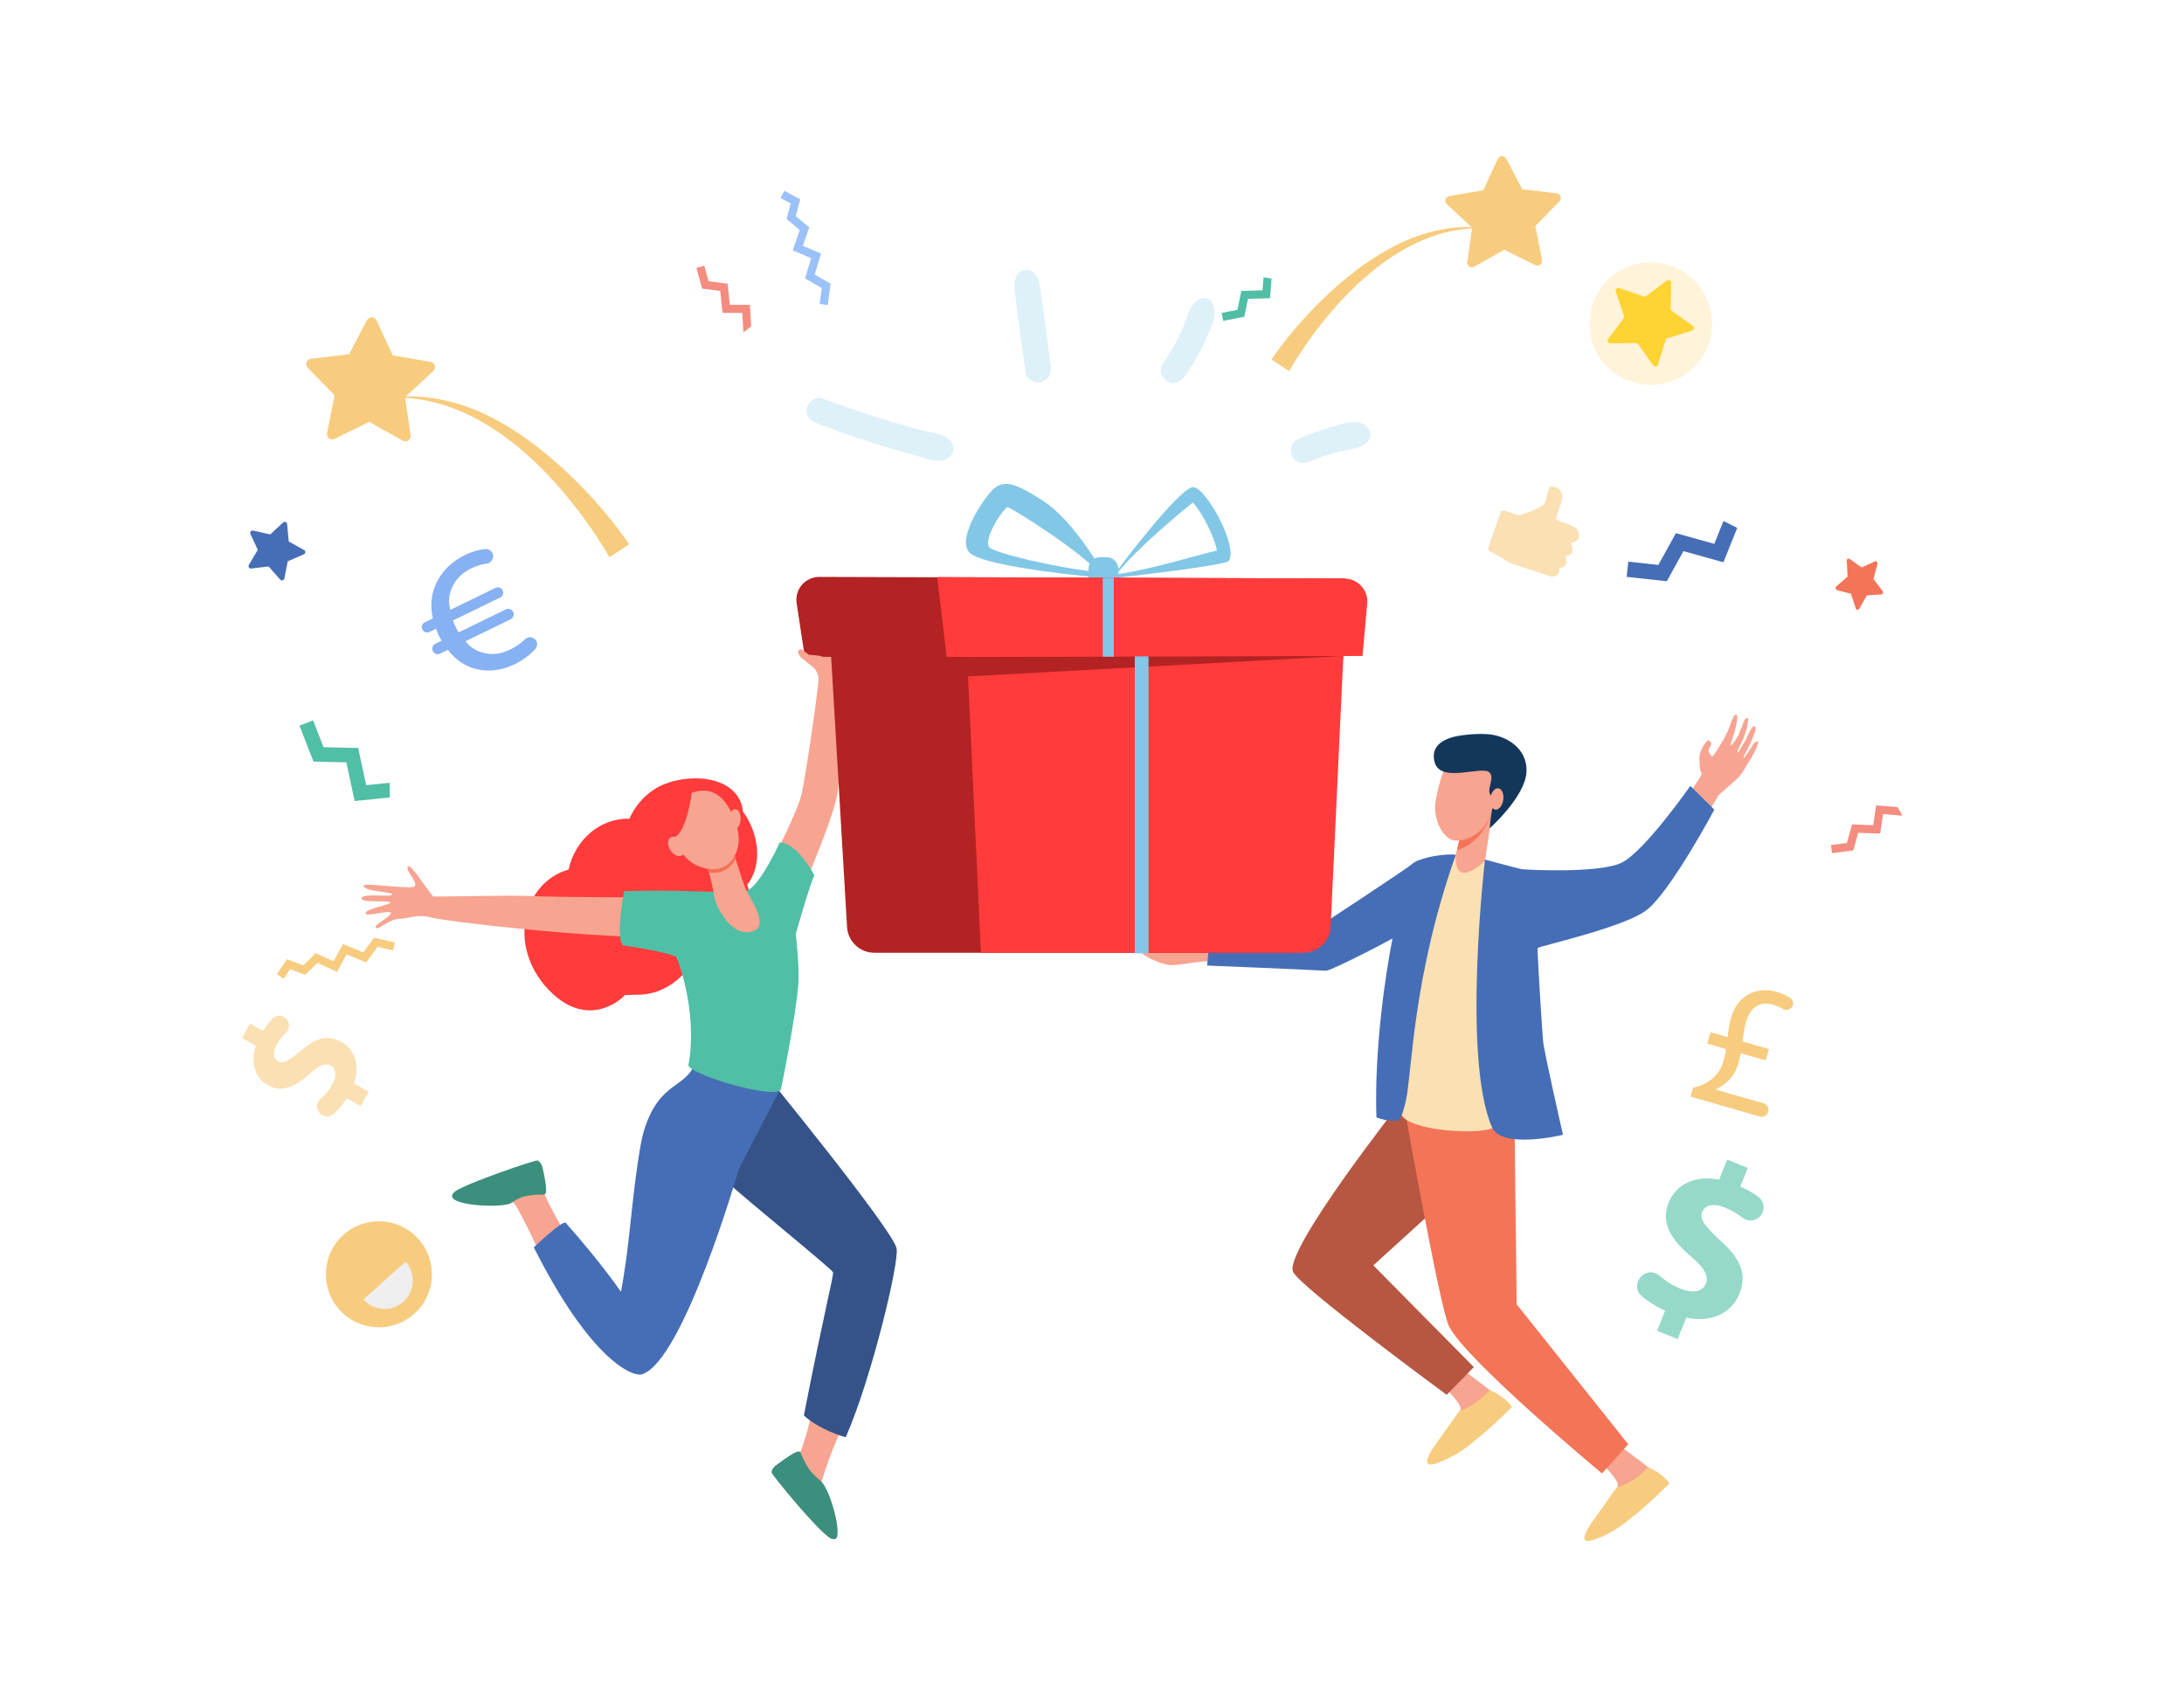
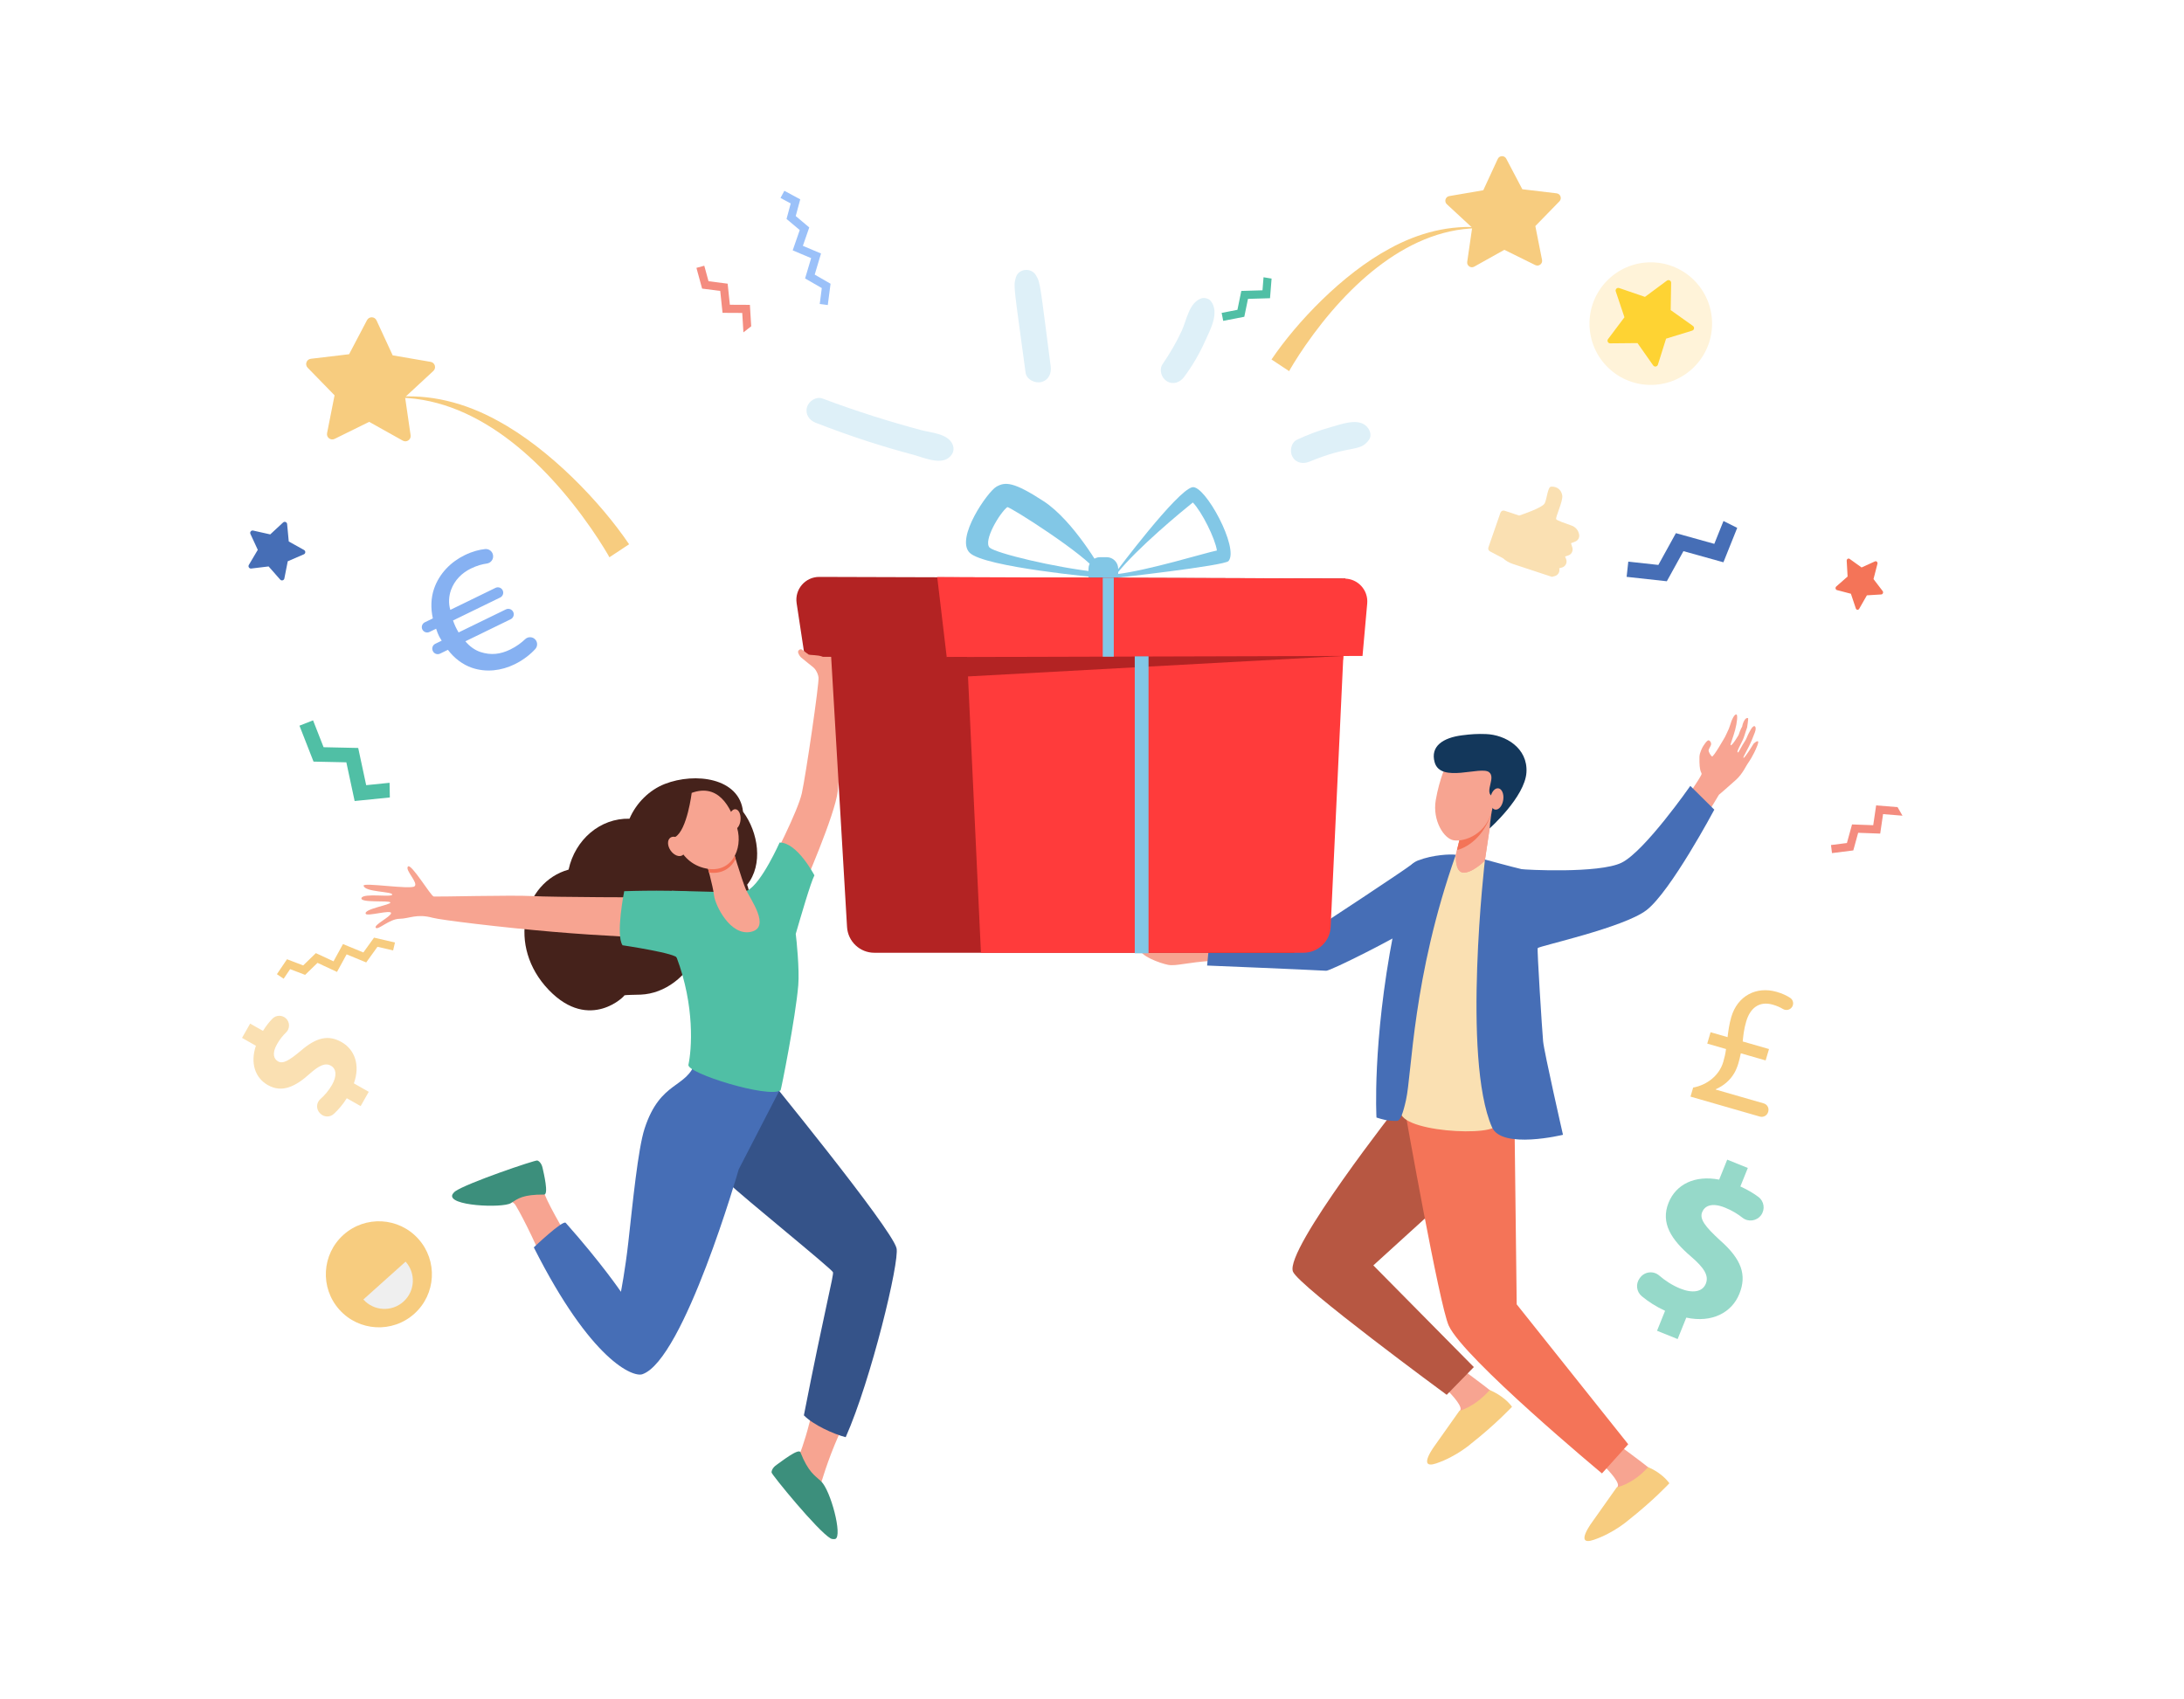
<svg xmlns="http://www.w3.org/2000/svg" viewBox="0 0 3428.133 2666.667" height="2666.667" width="3428.133" xml:space="preserve" id="svg2" version="1.1">
  <defs id="defs6" />
  <g transform="matrix(1.333333,0,0,-1.333333,0,2666.667)" id="g10">
    <g transform="scale(0.1)" id="g12">
      <g transform="scale(1.07145)" id="g18">
        <path id="path20" style="fill:#f7cc7f;fill-opacity:1;fill-rule:nonzero;stroke:none" d="m 14164.3,14588 c 3.3,9.1 80.4,141 179.9,284.2 463.2,667.2 1149.9,1310.3 1955.2,1286.1 l 0.6,4.9 c -364.1,40 -720.9,-57 -1034,-229.8 -516.7,-278.5 -1020.1,-809.3 -1295.5,-1217.2 l 193.8,-128.2" />
      </g>
      <g transform="scale(1.12825)" id="g22">
        <path id="path24" style="fill:#f7cc7f;fill-opacity:1;fill-rule:nonzero;stroke:none" d="m 15309.3,14994.3 51.7,356.4 -264.2,244.6 c -30.1,27.9 -15.2,78.2 25.3,85.1 l 354.9,60.9 151,326.9 c 17.2,37.2 69.6,38.6 88.7,2.3 l 167.6,-318.7 357.6,-42.6 c 40.6,-4.9 58.1,-54.3 29.5,-83.7 l -251.3,-257.9 69.9,-353.2 c 8,-40.2 -33.6,-72.1 -70.3,-54 l -323,159.3 -314.3,-175.7 c -35.8,-20 -79,9.8 -73.1,50.3" />
      </g>
      <g transform="scale(1.08918)" id="g26">
        <path id="path28" style="fill:#9bc1f9;fill-opacity:1;fill-rule:nonzero;stroke:none" d="m 8649.48,16207.8 -48.76,-180.8 146.19,-123 -69.03,-198.8 196.08,-82.9 -68.13,-228.3 171.14,-98.6 -29.65,-230.3 -87.17,11.2 22.15,172.2 -180.58,104.1 65.48,219.4 -199.35,84.3 76.15,219.4 -142.74,120 45.19,167.6 -110.23,59.3 41.6,77.4 171.66,-92.2" />
      </g>
      <path id="path30" style="fill:#f7cc7f;fill-opacity:1;fill-rule:nonzero;stroke:none" d="m 4925.21,5413.7 c 230.19,-256.8 208.64,-651.5 -48.14,-881.6 -256.77,-230.1 -651.53,-208.5 -881.72,48.3 -230.18,256.7 -208.63,651.4 48.14,881.6 256.77,230.1 651.54,208.5 881.72,-48.3" />
      <path id="path32" style="fill:#efefef;fill-opacity:1;fill-rule:nonzero;stroke:none" d="m 4277.73,4700.6 c 123.07,-137.3 334.13,-148.8 471.42,-25.8 137.28,123 148.8,334.1 25.74,471.3 l -497.16,-445.5" />
      <path id="path38" style="fill:#fae0b2;fill-opacity:1;fill-rule:nonzero;stroke:none" d="m 4245.71,6977.4 -163.14,92.5 c -45.1,-71.9 -99.97,-136.3 -153.25,-184.9 -44.47,-40.5 -112.76,-39.5 -156.09,2.2 l -5.22,5.1 c -47.74,46 -46.64,123.1 2.97,167.1 50.56,44.8 99.62,100.9 137.71,168.1 55.51,97.8 55.71,186.2 -12.97,225.2 -65.25,37 -137.63,5.4 -252.62,-97.3 -166,-148.7 -322.95,-225.4 -489.52,-130.9 -151.11,85.7 -209.22,259.3 -141.09,463.5 l -163.13,92.5 95.44,168.3 151.1,-85.7 c 38.21,60.9 75.67,107.5 111.46,143.9 43.74,44.5 115.34,45.1 160.27,1.8 v 0 c 46.47,-44.8 46.68,-119.3 0.27,-164.1 -34.79,-33.6 -72.57,-78.1 -106.94,-138.7 -63.29,-111.6 -35.66,-175 12.42,-202.2 56.67,-32.2 126.81,7.5 264.53,122.3 187.99,163.4 329.18,192.3 483.72,104.7 152.83,-86.7 222,-268.9 144.35,-485.8 l 175.16,-99.4 -95.43,-168.2" />
      <g transform="scale(1.25468)" id="g40">
        <path id="path42" style="fill:#466eb6;fill-opacity:1;fill-rule:nonzero;stroke:none" d="m 16171.1,11051.5 -86.1,-214.5 -360.4,100.4 -164.5,-298.2 -282.1,31 -15.7,-142.8 377.2,-41.4 155.9,282.5 375.1,-104.4 129.5,322.9 -128.9,64.5" />
      </g>
      <g transform="scale(1.27498)" id="g44">
        <path id="path46" style="fill:#96d9c9;fill-opacity:1;fill-rule:nonzero;stroke:none" d="m 15300.1,3397.95 74.3,184.4 c -81.8,37.33 -157.2,85.96 -215.7,135.06 -48.8,41.09 -57.4,112.94 -19.6,164.39 l 4.6,6.2 c 41.6,56.63 122.8,66.27 176,20.31 54.2,-46.82 120,-90.51 196,-121.1 110.6,-44.63 203.5,-32.39 234.8,45.26 29.7,73.72 -13.6,145.33 -137.7,251.77 -179.6,153.57 -282.2,307.77 -206.2,496 68.8,170.91 243.1,256.32 467.2,213.34 l 74.3,184.48 190.3,-76.71 -68.8,-170.83 c 69.3,-31.61 123.5,-64.39 166.8,-96.94 52.9,-39.69 63.6,-114.83 24.4,-168.16 v 0 c -40.6,-55.06 -118.8,-65.81 -172.4,-23.29 -40.2,31.84 -92.3,65.33 -160.8,92.94 -126.2,50.82 -188.9,12.86 -210.7,-41.49 -25.9,-64 25.6,-132.16 165.6,-260.79 198.1,-174.59 248.3,-318.91 177.9,-493.66 -69.6,-172.79 -251.4,-270.98 -490.2,-219.85 l -79.9,-198.04 -190.2,76.71" />
      </g>
      <path id="path48" style="fill:#86b1f2;fill-opacity:1;fill-rule:nonzero;stroke:none" d="m 6306.34,12464.9 c 23.99,-31.7 22.18,-76 -4.35,-105.6 -52.04,-58.1 -137.04,-128.4 -243.73,-180.3 -156.07,-76.1 -335.12,-98.9 -503.92,-40.7 -105.49,36.4 -205.9,110.3 -281.32,211.1 l -92.22,-44.9 c -31.34,-15.3 -69.13,-2.3 -84.4,29.1 l -1.16,2.3 c -15.27,31.4 -2.24,69.2 29.1,84.5 l 75.67,36.8 c -15.04,24.9 -25.46,40.3 -32.38,54.5 -11.52,23.6 -22.98,53.1 -33.23,86.2 l -78.03,-38 c -31.34,-15.3 -69.12,-2.3 -84.39,29.1 v 0 c -15.27,31.3 -2.25,69.1 29.09,84.4 l 94.6,46 c -26.99,121.5 -22.2,243.8 14.17,349.3 61.85,179.3 197.36,315.6 360.51,395.1 95.12,46.3 175.19,64.9 240.75,71.8 45.58,4.8 86.77,-27.3 93.23,-72.7 l 0.2,-1.4 c 6.69,-47 -26.46,-90.1 -73.54,-96.4 -53.54,-7.3 -116.02,-24 -186.96,-58.6 -104.04,-50.6 -191.96,-134.4 -235.55,-255.2 -24.26,-70.3 -30.99,-152.6 -7.1,-231.6 l 532.06,259.2 c 31.34,15.2 69.13,2.2 84.4,-29.1 v 0 c 15.27,-31.4 2.23,-69.1 -29.11,-84.4 l -555.7,-270.7 c 10.31,-27.2 20.62,-54.4 28.68,-70.9 10.37,-21.3 20.74,-42.6 36.92,-69.8 l 556.89,271.3 c 31.99,15.6 70.57,2.3 86.16,-29.7 v 0 c 15.59,-32 2.29,-70.6 -29.71,-86.2 l -533.23,-259.8 c 49.96,-60.5 111.86,-103.5 175.17,-125.3 125.44,-41.3 236.16,-28.3 354.39,29.3 72.07,35.1 130.59,79.5 174.29,121.2 35.96,34.3 93.75,29.7 123.75,-9.9 v 0" />
      <path id="path50" style="fill:#50bfa5;fill-opacity:1;fill-rule:nonzero;stroke:none" d="m 4586.21,10783.8 -275.33,-28 -93.9,438.1 -407.62,8.8 -123.87,316.3 -160.12,-62.7 165.66,-423.1 386.28,-8.3 97.69,-455.7 414.32,42 -3.11,172.6" />
      <g transform="scale(1.14083)" id="g52">
        <path id="path54" style="fill:#fae0b2;fill-opacity:1;fill-rule:nonzero;stroke:none" d="m 15524.9,12260.6 151.6,-50 c 0,0 240.3,77.9 263.9,126.8 23.7,49 30.4,167.8 64.6,171.1 34.1,3.2 100.1,-7.9 115.9,-89.2 11.4,-59 -75,-229.6 -61.5,-247.8 8.5,-11.4 94.7,-42.6 158.1,-64.4 41.7,-14.3 71.8,-51 78.2,-95.2 v -0.2 c 4.3,-29.9 -12.6,-59 -40.6,-69.8 l -43.6,-16.9 13.9,-45 c 10.3,-33.5 -8,-69.5 -41.1,-80.6 l -33.8,-11.3 10.8,-27.4 c 14,-35.4 -5.6,-75.4 -41.9,-86 l -29.4,-8.5 1.2,-7.9 c 5,-32.8 -15.5,-64.3 -47.3,-72.6 l -29.3,-7.7 -403.6,133.2 c -37.8,12.5 -72.5,32.7 -102.3,59.4 l -134,70.7 c -14.4,7.6 -21,24.8 -15.6,40.5 l 124.3,357.8 c 6,17.3 24.5,26.6 41.5,21" />
      </g>
      <path id="path56" style="fill:#f7cc7f;fill-opacity:1;fill-rule:nonzero;stroke:none" d="m 7174.09,13438.8 c -3.81,10.8 -96.06,168.6 -215.17,339.9 -553.97,798.1 -1375.42,1567.3 -2338.74,1538.5 l -0.69,5.8 c 435.54,47.8 862.28,-68.2 1236.9,-274.9 618.01,-333.2 1220.18,-968 1549.62,-1456 l -231.92,-153.3" />
      <path id="path58" style="fill:#f7cc7f;fill-opacity:1;fill-rule:nonzero;stroke:none" d="m 4833.91,14875.5 -65.16,448.8 332.81,308.2 c 37.9,35.1 19.1,98.4 -31.81,107.1 l -447.01,76.8 -190.21,411.7 c -21.67,46.9 -87.71,48.6 -111.75,2.9 l -211.1,-401.5 -450.37,-53.6 c -51.29,-6.1 -73.32,-68.4 -37.26,-105.4 l 316.54,-324.8 -88.12,-444.9 c -10.05,-50.7 42.38,-90.9 88.71,-68 l 406.74,200.6 395.9,-221.3 c 45.09,-25.2 99.51,12.3 92.09,63.4" />
      <g transform="scale(1.29571)" id="g60">
        <path id="path62" style="fill:#f7cc7f;fill-opacity:1;fill-rule:nonzero;stroke:none" d="m 15359.4,5471.12 24,82.12 c 127.5,23.85 237.3,109.82 273.5,232.92 11.6,39.44 19.5,72.78 25.4,117.39 l -170.8,49.16 30.4,103.5 154.2,-44.46 c 6.2,51.71 15,118.63 33.8,182.61 56.9,193.79 228.4,281.62 412.4,228.6 52.5,-15.13 93,-34.65 123.2,-54.8 27.3,-18.21 34.5,-55.03 16.5,-82.43 v 0 c -18.1,-27.47 -54.9,-35.34 -83.2,-18.13 -23.4,14.28 -53.2,28.01 -90.7,38.82 -129.4,37.2 -208.5,-36.2 -242.7,-152.81 -20.7,-70.62 -26.2,-126.03 -31.7,-181.45 l 238.9,-68.76 -30.5,-103.42 -225.5,64.9 c -13.3,-63.82 -28.3,-127.19 -60.6,-182.06 -39,-65.37 -96.1,-112.99 -166.5,-144.4 l -0.9,-3.24 435.8,-125.49 c 32.2,-9.26 50.8,-42.68 41.4,-74.55 l -1.3,-4.33 c -9.4,-31.95 -43,-50.31 -75.3,-40.97 l -629.8,181.28" />
      </g>
      <path id="path64" style="fill:#466eb6;fill-opacity:1;fill-rule:nonzero;stroke:none" d="m 2929.61,13349 105.1,177.6 -86.66,187.2 c -9.87,21.3 8.99,44.7 31.93,39.6 l 201.3,-45.1 151.28,140.2 c 17.23,16 45.3,5.3 47.5,-18.1 l 19.32,-205.4 180.15,-100.5 c 20.52,-11.5 19,-41.5 -2.56,-50.8 l -189.37,-81.8 -39.94,-202.5 c -4.54,-23 -33.56,-30.8 -49.08,-13.2 l -136.36,154.8 -204.83,-24.6 c -23.33,-2.7 -39.74,22.4 -27.78,42.6" />
      <g transform="scale(1.37404)" id="g66">
        <path id="path68" style="fill:#f48c7f;fill-opacity:1;fill-rule:nonzero;stroke:none" d="m 16257.8,7639.75 -183.5,14.81 -25,-169.73 -181.5,6.61 -43.9,-159.25 -136.5,-17.25 8.7,-69.17 182.6,23.07 41.6,150.94 188.8,-6.87 24.6,166.93 166.3,-13.42 -42.2,73.33" />
      </g>
      <g transform="scale(1.03506)" id="g70">
        <path id="path72" style="fill:#f48c7f;fill-opacity:1;fill-rule:nonzero;stroke:none" d="m 8543.91,15611.1 -14.87,243.9 -227.77,1.1 -25.25,239.7 -217.51,27.9 -48.23,176.3 -89.22,-24.4 64.49,-235.8 206.14,-26.4 26.28,-249.3 224.01,-1.2 13.46,-221 88.47,69.2" />
      </g>
      <path id="path74" style="fill:#f7cc7f;fill-opacity:1;fill-rule:nonzero;stroke:none" d="m 3378.67,8706.3 190.56,-72.7 149.29,144.8 207.84,-96.6 111.43,203.3 239.87,-99 125.69,174.6 246.35,-57.5 -21.74,-93.2 -184.21,43 -132.63,-184.2 -230.58,95.1 -113.29,-206.8 -229.35,106.7 -145.79,-141.4 -176.63,67.4 -76.31,-112.9 -79.33,53.6 118.83,175.8" />
      <g transform="scale(1.02673)" id="g76">
        <path id="path78" style="fill:#50bfa5;fill-opacity:1;fill-rule:nonzero;stroke:none" d="m 14487.7,16300 -12,-149.6 -242.9,-7.2 -44.5,-216.6 -180.9,-35.1 17.8,-91.5 241.9,46.9 42.2,205.3 252.6,7.5 18.1,225.1 -92.3,15.2" />
      </g>
      <g transform="scale(1.24113)" id="g80">
        <path id="path82" style="fill:#fff3d9;fill-opacity:1;fill-rule:nonzero;stroke:none" d="m 16060.5,13464.1 c 231.8,-222.3 239.5,-590.4 17.2,-822.2 -222.3,-231.7 -590.3,-239.4 -822.1,-17.1 -231.8,222.3 -239.4,590.4 -17.1,822.1 222.3,231.8 590.3,239.5 822,17.2" />
      </g>
      <g transform="scale(1.22399)" id="g84">
        <path id="path86" style="fill:#fed333;fill-opacity:1;fill-rule:nonzero;stroke:none" d="m 16275.4,13159.7 -250.9,-77.1 -78.7,-250.4 c -6.3,-20.2 -33.1,-24.4 -45.3,-7.1 l -150.9,214.8 -262.4,-2.5 c -21.3,-0.2 -33.5,24 -20.8,41 l 157.7,209.8 -83.5,248.8 c -6.8,20.1 12.5,39.2 32.5,32.4 l 248.3,-85.1 210.9,156.3 c 17,12.6 41.1,0.2 40.8,-21 l -4.2,-262.4 213.8,-152.2 c 17.3,-12.3 13,-39.1 -7.3,-45.3" />
      </g>
      <g transform="scale(1.36044)" id="g88">
        <path id="path90" style="fill:#f47458;fill-opacity:1;fill-rule:nonzero;stroke:none" d="m 16155,9549.12 124.5,7.48 c 13.4,0.8 20.5,18.2 11.9,29.44 l -79.2,103.68 34.1,132 c 3.7,14.3 -9.1,26.74 -21.6,21.05 l -115.8,-52.49 -103.3,74.11 c -11.2,8.03 -26.2,-1.68 -25.3,-16.43 l 7.7,-136.12 -98,-86.2 c -10.6,-9.34 -7.1,-27.79 6,-31.21 l 120.6,-31.64 42.7,-127.37 c 4.6,-13.8 21.7,-15.5 29,-2.87 l 66.7,116.57" />
      </g>
      <path id="path92" style="fill:#f7a491;fill-opacity:1;fill-rule:nonzero;stroke:none" d="m 9089.32,9863.7 c 0,0 303.36,583.7 350.41,798 47.05,214.2 205.2,1292.5 196.28,1362.8 -16.82,132.6 -190.95,218.5 -159.14,277.5 31.79,59.1 196.77,77.4 252.98,72.3 56.21,-5 169.15,-37.8 217.51,-77.6 48.37,-39.9 -54.37,-1333 -85.04,-1611.4 -30.66,-278.4 -407.54,-1135.8 -407.54,-1135.8 l -365.46,314.2" />
      <path id="path94" style="fill:#f47257;fill-opacity:1;fill-rule:nonzero;stroke:none" d="m 10001.7,12320.7 c -6.74,-4.3 -32.21,-11.8 -38.2,-17.2 l -46.62,-14.7 c 0,0 119.82,3.1 190.62,-72.9 0,0 -33.6,60.4 -105.8,104.8" />
      <path id="path96" style="fill:#f7a491;fill-opacity:1;fill-rule:nonzero;stroke:none" d="m 15736.2,12086.4 c 47,35.8 70.9,125.7 81,183.8 l 23.8,76.4 c -18.1,8.4 -374.8,76 -482.9,83.8 -12.1,-33.8 -18.7,-62.5 -16.2,-81.1 12,-89.3 98.6,-669.1 98.6,-669.1 l 308.9,-20.4 c 0,0 -51.6,343.9 -13.2,426.6" />
      <path id="path98" style="fill:#f47458;fill-opacity:1;fill-rule:nonzero;stroke:none" d="m 15743.6,12329.8 c 0,0 -63.8,-28.9 -134.6,-114.3 0,0 -169.6,120.2 -161.9,155.4 10.3,46.7 185,-48.9 185,-48.9 l 111.5,7.8" />
      <g transform="scale(1.0936)" id="g100">
        <path id="path102" style="fill:#f7a491;fill-opacity:1;fill-rule:nonzero;stroke:none" d="m 15773.8,3521.03 c 0,0 380.2,-273.96 440,-355.8 86.2,-117.68 -644,-337.97 -564.2,-200.07 18.3,31.73 70.8,138.44 73.1,148.96 12.3,56.05 -142.6,207.29 -142.6,207.29 l 193.7,199.62" />
      </g>
      <g transform="scale(1.09204)" id="g104">
        <path id="path106" style="fill:#f7cc7f;fill-opacity:1;fill-rule:nonzero;stroke:none" d="m 15474.1,2738.63 258.5,365.28 c 0,0 161.4,37.45 327,223.8 0,0 148.8,-56.78 240.4,-179.94 0,0 -173,-186.53 -439.5,-396.32 0,0 -158.1,-140.01 -376.5,-213.82 -218.5,-73.81 -9.9,201 -9.9,201" />
      </g>
      <g transform="scale(1.27165)" id="g108">
        <path id="path110" style="fill:#f8a492;fill-opacity:1;fill-rule:nonzero;stroke:none" d="m 16234.3,8842.19 c 0,0 -84.5,-139.42 -93.9,-130.93 -7.3,6.54 43.1,79.98 79.1,168.97 9.2,22.88 18.2,45.5 26.3,66.34 21.3,54.69 -5,83.01 -36.2,29.22 -11,-19 -28.5,-51 -37.9,-75.55 -10.1,-26.52 -27.7,-47.71 -39.5,-68.75 -23.4,-41.76 -40,-72.5 -41.2,-70.6 -1.4,2.46 -11.7,-2.58 -2.7,22 10.9,29.56 47.5,87.41 60.2,132.07 7.3,25.32 25.5,77.37 25.5,77.37 0,0 13.4,83.63 8.9,85.97 -24.3,12.65 -49.1,-42.18 -54.6,-77.8 -14.8,-21.1 -32.4,-76.38 -32.4,-76.38 0,0 -60.1,-104.11 -74.4,-95.93 -6.1,3.47 23.3,71.69 42.1,142.98 17.5,66.2 24.5,135.77 12.4,141 -20.6,8.88 -47.6,-62.69 -47.6,-62.69 0,0 -16.3,-51.1 -22.9,-67.67 -7.9,-19.44 -35.5,-75.89 -35.5,-75.89 0,0 -108.2,-190.96 -121.1,-182.02 -12.9,8.93 -33.7,44.46 -31.2,58.59 2.5,14.13 20.4,37.81 23,51.95 2.5,14.13 -5.9,34.56 -22.6,38.71 -16.6,4.17 -54.3,-59.83 -54.3,-59.83 0,0 -30.3,-52.27 -31.1,-94.01 -2.7,-144.61 20.8,-138.88 20,-157.42 -1,-21.93 -168.5,-263.43 -168.5,-263.43 0,0 -1.1,-1.3 -3.1,-3.71 l 198.7,-144.65 c 66.3,107.8 117.8,192.3 132.9,218.72 0,0 99.7,85.28 160.7,140.91 60.9,55.63 95.1,135.67 110.1,153.99 2.1,2.7 48.2,66.57 84.9,160.27 31.6,80.75 -34.1,18.2 -34.1,18.2" />
      </g>
      <g transform="scale(1.09731)" id="g112">
        <path id="path114" style="fill:#b75742;fill-opacity:1;fill-rule:nonzero;stroke:none" d="m 16300,6316.01 -60,-296.36 -1506.2,-1370.08 1078.2,-1091.13 -291.2,-297.55 c 0,0 -1592.4,1169.32 -1649.7,1322.6 -88.4,235.94 1141.4,1798.59 1141.4,1798.59 l 1287.5,-66.07" />
      </g>
      <g transform="scale(1.20727)" id="g116">
        <path id="path118" style="fill:#f7a491;fill-opacity:1;fill-rule:nonzero;stroke:none" d="m 15823.4,2444.77 c 0,0 344.3,-248.24 398.5,-322.29 78.1,-106.61 -583.3,-306.15 -511.1,-181.24 16.6,28.74 64.2,125.41 66.3,134.85 11.1,50.86 -129.2,187.86 -129.2,187.86 l 175.5,180.82" />
      </g>
      <g transform="scale(1.20569)" id="g120">
        <path id="path122" style="fill:#f7cc7f;fill-opacity:1;fill-rule:nonzero;stroke:none" d="m 15551.9,1733.53 234.1,330.84 c 0,0 155.5,27.95 305.6,196.74 0,0 125.5,-45.45 208.4,-157.01 0,0 -156.8,-168.95 -398.2,-358.96 0,0 -143.1,-126.82 -341,-193.67 -197.8,-66.85 -8.9,182.06 -8.9,182.06" />
      </g>
      <g transform="scale(1.17596)" id="g124">
        <path id="path126" style="fill:#f47458;fill-opacity:1;fill-rule:nonzero;stroke:none" d="m 15161.7,5765.43 21.9,-1816.99 1116.4,-1400.56 -262.8,-292.1 c 0,0 -1382.4,1149.53 -1533.9,1479.39 -93.9,204.52 -436.1,2139.62 -436.1,2139.62 l 1094.5,-109.36" />
      </g>
      <g transform="scale(1.08344)" id="g128">
        <path id="path130" style="fill:#fae0b2;fill-opacity:1;fill-rule:nonzero;stroke:none" d="m 15225.9,6413.21 c 124.1,280.03 109.8,2287.54 592.6,2757.8 169.9,-28.7 291.1,-44.85 319.4,-52.24 25.2,-206.84 53,-965.72 70,-1661.2 11.3,-463.34 -0.4,-949.29 56.7,-1205.42 35.4,-158.75 -1152,-94.79 -1038.7,161.06" />
      </g>
      <path id="path132" style="fill:#f7a491;fill-opacity:1;fill-rule:nonzero;stroke:none" d="m 14280.9,8688.5 c -305.8,-17.6 -434.5,-66.1 -528.6,-48.2 -94,17.9 -344.8,107.5 -340.3,201.5 335.9,67.2 922.5,-36.9 922.5,-36.9 -40.3,-196 -53.6,-116.4 -53.6,-116.4" />
      <g transform="scale(1.03774)" id="g134">
        <path id="path136" style="fill:#466eb6;fill-opacity:1;fill-rule:nonzero;stroke:none" d="m 16300,9508.05 c 0,0 -130.8,-642.46 -283.1,-752.89 -152.4,-110.43 -924.7,-498.77 -972.2,-495.98 -233.7,13.49 -1350.9,59.07 -1350.9,59.07 l 34.5,358.28 1259.1,102.34 c 0,0 911.7,597.83 1034.6,691.98 86.3,54.25 278,37.2 278,37.2" />
      </g>
      <g transform="scale(1.05143)" id="g138">
        <path id="path140" style="fill:#466eb6;fill-opacity:1;fill-rule:nonzero;stroke:none" d="m 15639.4,6470.15 c -111.8,0 -153.1,15.4 -227.5,37.85 0,0 -48.9,830.2 189.2,2061.29 89.8,464.13 92.3,745.84 275.8,817.26 165.5,64.39 367.9,72.95 423.1,63.63 -487.4,-1379.07 -489,-2440.58 -558.1,-2748.44 -34.6,-154.37 -64.8,-232.55 -102.5,-231.59" />
      </g>
      <g transform="scale(1.07806)" id="g142">
        <path id="path144" style="fill:#f7a491;fill-opacity:1;fill-rule:nonzero;stroke:none" d="m 15947.6,9419.95 -49.8,-203.17 c 0,0 -11.4,-176.98 70.8,-192.84 99,-19.21 246.2,129.03 246.2,129.03 l 85.2,573.07 -352.4,-306.09" />
      </g>
      <g transform="scale(1.07806)" id="g146">
        <path id="path148" style="fill:#f7a491;fill-opacity:1;fill-rule:nonzero;stroke:none" d="m 15947.6,9419.95 -49.8,-203.17 c 0,0 -11.4,-176.98 70.8,-192.84 99,-19.21 246.2,129.03 246.2,129.03 l 85.2,573.07 -352.4,-306.09" />
      </g>
      <g transform="scale(1.078)" id="g150">
        <path id="path152" style="fill:#f47458;fill-opacity:1;fill-rule:nonzero;stroke:none" d="m 16300,9723.9 -351.6,-303.47 -37.2,-151.78 c 134.3,32.3 326,180.18 388.8,455.25" />
      </g>
      <g transform="scale(1.08201)" id="g154">
        <path id="path156" style="fill:#f7a491;fill-opacity:1;fill-rule:nonzero;stroke:none" d="m 15888.2,10213.3 c -84.7,0.2 -160.9,-58.6 -190.7,-143.1 -24.8,-70.1 -56.4,-173.94 -76.4,-293.14 -37.1,-219.58 88,-420.57 196.7,-436.62 108.8,-16.05 368,56.04 425.4,367.07 24.5,133.34 56.8,308.19 -52.8,400.09 -85.3,71.5 -204.8,105.3 -302.2,105.7" />
      </g>
      <g transform="scale(1.10356)" id="g158">
        <path id="path160" style="fill:#13375b;fill-opacity:1;fill-rule:nonzero;stroke:none" d="m 15891.1,9285.48 c 0,0 376.1,335.12 392.5,596.93 16.4,261.79 -225.4,402.09 -432.1,409.39 -93.4,3.3 -156.6,-0.9 -253,-13.1 -207.2,-26.1 -341.5,-117.9 -294.2,-287.63 63.4,-227.85 493.3,-35.62 581.2,-106.35 72.6,-58.35 -45,-198.73 25.5,-252.29 66.2,-50.33 32.4,-33.28 10.5,-129 -21.9,-95.71 -30.4,-217.95 -30.4,-217.95" />
      </g>
      <g transform="scale(1.08633)" id="g162">
        <path id="path164" style="fill:#f7a491;fill-opacity:1;fill-rule:nonzero;stroke:none" d="m 16290.5,9741.2 c -9.5,-63.73 -48.4,-110.77 -87,-105.09 -38.5,5.7 -62.2,61.98 -52.7,125.71 9.5,63.73 48.4,110.77 87,105.08 38.5,-5.7 62.2,-61.97 52.7,-125.7" />
      </g>
      <path id="path166" style="fill:#f7a491;fill-opacity:1;fill-rule:nonzero;stroke:none" d="m 15807.2,12446.4 c -37.2,65.1 -92.8,-1.8 -56.8,-86.5 1.8,-4.2 0.1,-10.6 0.2,-10 -9.3,-22.1 -95.6,-91 -95.6,-91 0,0 69.2,-193.5 108,-142.6 38.9,50.9 68.4,215.7 68.4,215.7 l -24.2,114.4" />
      <g transform="scale(1.23814)" id="g168">
        <path id="path170" style="fill:#466eb6;fill-opacity:1;fill-rule:nonzero;stroke:none" d="m 16300,8454.21 -228.2,225.92 c 0,0 -433.8,-622.41 -653.8,-730.39 -213.8,-104.92 -925.7,-66.71 -950.8,-61.06 -85.3,19.47 -347.8,91.27 -347.8,91.27 0,0 -220,-1888.64 66.6,-2545.27 93.6,-214.19 675.1,-72.21 675.1,-72.21 0,0 -179.4,786.42 -189,889.32 -9.2,98.45 -59.1,878.41 -51.1,886.41 21,20.92 815,194 1032.6,359.33 229.8,174.61 646.4,956.68 646.4,956.68" />
      </g>
-       <path id="path172" style="fill:#ff3b3b;fill-opacity:1;fill-rule:nonzero;stroke:none" d="m 6459.81,8345.5 c 484.7,-505.1 910.37,-57.5 889.3,-65 16.61,7 122.93,6.5 192.23,9.2 288.7,11.3 551.61,218.2 666.37,492.5 432.07,56.5 714.57,455.8 588.08,801.4 190.95,237.7 132.08,617.3 -48.56,860.3 -42.07,398.4 -562.48,465.8 -920.73,326.3 -181.61,-70.8 -336.22,-223.7 -415.82,-409.1 -345.29,8.3 -640.1,-245.7 -717.01,-599.3 C 6156.63,9612 5965.19,8861 6459.81,8345.5" />
+       <path id="path172" style="fill:#45221b;fill-opacity:1;fill-rule:nonzero;stroke:none" d="m 6459.81,8345.5 c 484.7,-505.1 910.37,-57.5 889.3,-65 16.61,7 122.93,6.5 192.23,9.2 288.7,11.3 551.61,218.2 666.37,492.5 432.07,56.5 714.57,455.8 588.08,801.4 190.95,237.7 132.08,617.3 -48.56,860.3 -42.07,398.4 -562.48,465.8 -920.73,326.3 -181.61,-70.8 -336.22,-223.7 -415.82,-409.1 -345.29,8.3 -640.1,-245.7 -717.01,-599.3 C 6156.63,9612 5965.19,8861 6459.81,8345.5" />
      <path id="path174" style="fill:#f7a491;fill-opacity:1;fill-rule:nonzero;stroke:none" d="m 9573.65,3450.9 c -50.49,-272.8 -136.5,-512.8 -148.25,-541.1 -5.65,-13.5 -59.77,-63.1 -65.97,-77 29.04,-332.6 241.02,-530.2 440.01,-671.1 -43.17,167.8 -139.27,360.2 -126.86,397.5 19.75,59.4 96.67,330.4 260.5,671.3 -165.62,18.7 -224.59,119.3 -359.43,220.4" />
      <path id="path176" style="fill:#355389;fill-opacity:1;fill-rule:nonzero;stroke:none" d="M 8967.69,7408.5 7817.71,6623.3 c 0,0 560.05,-363.7 752.1,-546.7 192.04,-183 1219.54,-1013.1 1236.25,-1055 12.41,-31.1 -95.35,-424.7 -342.44,-1685 109.26,-111.7 349.9,-221.2 492.4,-257.3 298.78,672.4 636.28,2071.3 598.38,2225.2 -58.8,238.8 -1586.71,2104 -1586.71,2104" />
      <path id="path178" style="fill:#f7a491;fill-opacity:1;fill-rule:nonzero;stroke:none" d="m 6055.86,5828.2 c 33.79,-32.9 258.25,-470.1 343.62,-704.1 125,78.7 200.6,172.5 340.26,225.5 -110.18,159.4 -325.06,543.1 -342.72,634.4 -41.9,216.7 -91.08,248.6 -91.08,248.6 0,0 -726.28,-245.7 -774.66,-314.6 -48.38,-68.8 388.81,42.6 524.58,-89.8" />
      <path id="path180" style="fill:#3c8f7c;fill-opacity:1;fill-rule:nonzero;stroke:none" d="m 6405.49,5935.9 c 56.35,-0.1 -4.87,254.5 -17.79,313.2 -14.53,66 -52.76,85.8 -62.27,88.1 -25.76,6.4 -832.92,-266.7 -969.29,-364.8 -9.21,-6.6 -25.78,-27.6 -28.33,-32.3 -74.7,-139.4 590.72,-165.9 686.48,-105 85.17,54.2 137.74,101.5 391.2,100.8" />
      <path id="path182" style="fill:#466eb6;fill-opacity:1;fill-rule:nonzero;stroke:none" d="m 9176.63,7162.9 c 0,0 -974.24,383.6 -986.9,342.8 -100.87,-324.9 -414.75,-220.1 -601.07,-792.3 -78.03,-239.7 -139.46,-872.3 -192.08,-1341.5 -36.16,-322.4 -86.69,-580.8 -86.69,-580.8 0,0 -225.53,333.6 -650.07,811.9 -32.9,37 -375.67,-288.9 -375.67,-288.9 676.13,-1340.7 1169.35,-1530.3 1277.13,-1493.8 488.57,165.1 1136.24,2412.5 1135.17,2412.3 79.41,154.7 480.18,930.3 480.18,930.3" />
      <path id="path184" style="fill:#f7a491;fill-opacity:1;fill-rule:nonzero;stroke:none" d="m 7673.05,9434.5 c 0,0 -1163.02,1.5 -1412.02,15.8 -225.37,13 -1119.23,-9.7 -1154.17,-5.7 -34.95,4.1 -265.99,395.4 -304.4,353.3 -38.39,-42 128.58,-194 76.93,-233.4 -51.64,-39.5 -606.38,48.9 -599.02,7.9 13.78,-76.8 337.42,-67 337.09,-104.1 -0.33,-37 -338.73,20.8 -361.67,-40.7 -22.95,-61.5 325.52,-25.1 339.42,-52.5 13.91,-27.4 -323.19,-77.7 -288.7,-134.9 18.72,-31.1 298.68,51.9 297.32,9.5 -1.36,-42.3 -205.61,-138.6 -180.56,-172.4 25.05,-33.7 160.29,103.5 278.81,105.2 118.51,1.7 203.37,63.6 392.56,11.7 93.41,-25.6 806.52,-112.8 1409.1,-164.3 617.73,-52.8 1124.1,-69.5 1124.1,-69.5 l 45.21,474.1" />
      <path id="path186" style="fill:#50bfa5;fill-opacity:1;fill-rule:nonzero;stroke:none" d="m 9397.59,8400.6 c 15.42,186.7 -21.32,542.2 -29.73,604.2 56.49,193.9 176.66,607.8 219.86,689.1 0,0 -202.49,389.1 -409.78,386.4 0,0 -211.69,-477.1 -375.36,-562.5 -2.4,0.6 -57.9,-24.8 -82.32,-24.6 -158.04,1.1 -710.25,17.9 -813.32,19.7 l 57.99,-783.4 c 217.64,-577.1 177.93,-1087.8 139.55,-1265.7 -21.35,-98.9 937.65,-396 1084.97,-301.2 5.85,3.8 176.96,860.5 208.14,1238" />
      <path id="path188" style="fill:#50bfa5;fill-opacity:1;fill-rule:nonzero;stroke:none" d="m 8187.54,9483.3 c -101.87,48.7 -838.97,24.3 -838.97,24.3 0,0 -103.01,-513.3 -19.81,-636.7 0,0 659.09,-98 640.35,-152.1 l 218.43,764.5" />
      <path id="path190" style="fill:#f7a491;fill-opacity:1;fill-rule:nonzero;stroke:none" d="m 8316,9842.4 c 0,0 76.6,-269.6 90.51,-386.1 13.89,-116.5 191.43,-479.5 433.09,-427.6 241.66,51.9 -10.47,390.8 -57.79,497.6 -47.33,106.7 -175.28,538.1 -175.28,538.1 L 8316,9842.4" />
      <path id="path192" style="fill:#f47257;fill-opacity:1;fill-rule:nonzero;stroke:none" d="m 8660.22,9887.5 c -30.39,98.3 -53.69,176.9 -53.69,176.9 L 8316,9842.4 c 0,0 14.08,-49.6 31.27,-115.4 153.59,-20.8 258.61,52.6 312.95,160.5" />
      <path id="path194" style="fill:#f7a491;fill-opacity:1;fill-rule:nonzero;stroke:none" d="m 8105.36,10649.8 c 0,0 -126.67,-72.7 -171.12,-227 -44.44,-154.2 14.48,-549.7 345.76,-640.4 331.28,-90.8 469.6,225 398.08,469.3 -71.52,244.3 -223.85,552.8 -572.72,398.1" />
      <path id="path196" style="fill:#f7a491;fill-opacity:1;fill-rule:nonzero;stroke:none" d="m 8717.94,10347.4 c -5.49,-66 -41.11,-116.9 -79.54,-113.7 -38.44,3.2 -65.13,59.3 -59.63,125.3 5.5,65.9 41.11,116.8 79.54,113.6 38.44,-3.2 65.14,-59.2 59.63,-125.2" />
      <path id="path198" style="fill:#3c8f7c;fill-opacity:1;fill-rule:nonzero;stroke:none" d="m 9422.86,2901.7 c -20.83,52.4 -231.23,-114.5 -280.87,-148.3 -55.84,-38.1 -59.96,-80.9 -58.6,-90.6 3.59,-25.6 538.98,-685 695.54,-776.1 14.79,-8.6 45.89,-8.9 55.06,-5.3 86.97,33.5 -54.59,573 -168.76,679.5 -73.79,68.9 -148.64,105.3 -242.37,340.8" />
-       <path id="path200" style="fill:#ff3b3b;fill-opacity:1;fill-rule:nonzero;stroke:none" d="m 8143.75,10670.4 c 0,0 -53.37,-442.9 -195.11,-524.8 -141.74,-81.8 -79.05,-277 -79.05,-277 0,0 -136.27,453.4 -25.4,601.3 110.85,147.8 299.56,200.5 299.56,200.5" />
+       <path id="path200" style="fill:#45221b;fill-opacity:1;fill-rule:nonzero;stroke:none" d="m 8143.75,10670.4 c 0,0 -53.37,-442.9 -195.11,-524.8 -141.74,-81.8 -79.05,-277 -79.05,-277 0,0 -136.27,453.4 -25.4,601.3 110.85,147.8 299.56,200.5 299.56,200.5" />
      <path id="path202" style="fill:#f7a491;fill-opacity:1;fill-rule:nonzero;stroke:none" d="m 8034.21,10083.4 c 39.59,-57 40.44,-124.9 1.89,-151.7 -38.54,-26.8 -101.88,-2.2 -141.47,54.8 -39.6,57 -40.44,124.9 -1.9,151.7 38.54,26.8 101.88,2.2 141.48,-54.8" />
      <path id="path204" style="fill:#82c7e6;fill-opacity:1;fill-rule:nonzero;stroke:none" d="m 13143.4,13239.7 c 238.4,304.8 781.7,749.8 899.1,844.3 104.8,-106.9 262.8,-422.6 283.6,-565.2 -150.1,-30.9 -801.5,-233 -1182.7,-279.1 z m 893.8,1024 c -180.7,-35.6 -903,-1003.3 -903,-1003.3 l -25.4,-67 c 0,0 1306.7,145.3 1354,201.1 127.8,150.8 -277,898.4 -425.6,869.2" />
      <path id="path206" style="fill:#82c7e6;fill-opacity:1;fill-rule:nonzero;stroke:none" d="m 11650.6,13552.5 c -79,78.8 117.6,406.9 207.2,476.7 22.9,12.9 933.9,-566.8 1061,-764.8 -508.5,55 -1194.7,222.8 -1268.2,288.1 z m 636.2,546 c -355.5,231.9 -453.1,230.2 -556.7,171.4 -103.6,-58.8 -485.5,-606.7 -314.8,-777.7 170.7,-170.9 1524.8,-292.8 1524.8,-292.8 l 30.6,82.9 c 0,0 -328.5,584.4 -683.9,816.2" />
      <path id="path208" style="fill:#82c7e6;fill-opacity:1;fill-rule:nonzero;stroke:none" d="m 12951,12942.6 h 76.2 c 75.5,0 136.7,61.2 136.7,136.7 v 224.2 c 0,75.5 -61.2,136.7 -136.7,136.7 h -76.2 c -75.5,0 -136.8,-61.2 -136.8,-136.7 v -224.2 c 0,-75.5 61.3,-136.7 136.8,-136.7" />
      <path id="path210" style="fill:#b32323;fill-opacity:1;fill-rule:nonzero;stroke:none" d="m 15839.6,13189.2 -6194.73,18.6 c -164.84,0.5 -291.29,-146.2 -266.56,-309.3 l 95.86,-632.1 310.49,0.6 187.13,-3181.1 c 10.01,-170.2 150.91,-303.2 321.31,-303.2 h 4944.4 l 205.7,3496.1 292.5,0.5 103.9,909.9" />
      <path id="path212" style="fill:#f7a491;fill-opacity:1;fill-rule:nonzero;stroke:none" d="m 9682.42,12191.9 1.35,76.4 c -59.3,23.2 -129.23,15.7 -163.86,25.1 l -83.06,61.2 c -17.46,7.6 -42.02,-11.5 -41.85,-30.5 0.16,-18.4 23.54,-55 35.32,-64.4 0,0 148.54,-122.3 200.77,-159.5 25.87,-18.4 107.23,-68.1 107.23,-68.1 l 47.43,88.7 -103.33,71.1" />
      <path id="path214" style="fill:#ff3b3b;fill-opacity:1;fill-rule:nonzero;stroke:none" d="m 15343.3,8782.7 h -3795.2 l -203.2,4340.7 H 15854 l -189.1,-4038.9 c -7.9,-168.8 -149.5,-301.8 -321.6,-301.8" />
      <path id="path216" style="fill:#ff3b3b;fill-opacity:1;fill-rule:nonzero;stroke:none" d="m 16040.2,12277.2 -4895,-13 -111.8,941.9 4795.3,-18.4 c 157.5,-0.6 280.7,-135.9 266.7,-292.7 l -55.2,-617.8" />
      <path id="path218" style="fill:#b32323;fill-opacity:1;fill-rule:nonzero;stroke:none" d="m 11145.2,12264.2 4668.8,13 -4520.8,-246.8 z" />
      <path id="path220" style="fill:#82c7e6;fill-opacity:1;fill-rule:nonzero;stroke:none" d="M 13111.9,12268.5 H 12982 v 930.2 h 129.9 v -930.2" />
      <path id="path222" style="fill:#82c7e6;fill-opacity:1;fill-rule:nonzero;stroke:none" d="m 13521.1,8776.2 h -162.3 v 3496.7 h 162.3 V 8776.2" />
      <path id="path224" style="fill:#def0f8;fill-opacity:1;fill-rule:nonzero;stroke:none" d="m 9601.57,15023 c 432.33,-167.8 788.43,-280.7 1143.53,-375.1 117.1,-31.1 311.1,-119.7 418.9,-40.8 56,41 79.5,102.7 46.6,168.4 -60.4,120.3 -247,128.9 -365,160.3 -359.7,95.8 -762.1,221.3 -1161.49,371.7 -74.89,28.2 -162.47,-28.4 -183.54,-100.9 -23.98,-82.6 26.22,-154.6 101,-183.6 v 0" />
      <g transform="scale(1.03395)" id="g226">
        <path id="path228" style="fill:#def0f8;fill-opacity:1;fill-rule:nonzero;stroke:none" d="m 11963,15172.2 c -123.3,944.8 -115.3,947.3 -167.6,1036.4 -53.7,91.4 -200.7,78.9 -229.7,-26.9 -28.6,-104.5 -22.1,-87.8 111.5,-1081.5 10.6,-79 107.8,-124.8 178.9,-106.9 84.8,21.3 117.3,99.6 106.9,178.9 v 0" />
      </g>
      <g transform="scale(1.01222)" id="g230">
        <path id="path232" style="fill:#def0f8;fill-opacity:1;fill-rule:nonzero;stroke:none" d="m 13771.7,15374.1 c 95.6,128.9 176.2,266.4 242.1,412.7 61.3,135.9 173.6,335.9 68.4,470.5 -22.7,28.9 -75.9,42.7 -110,30.9 -142.8,-49.2 -170,-249.3 -227,-374.5 -62.3,-136.4 -139.1,-266.3 -223.6,-390.1 -44.4,-65 -14.4,-161.1 50.4,-199.8 73,-43.7 152.7,-13.1 199.7,50.3 v 0" />
      </g>
      <path id="path234" style="fill:#def0f8;fill-opacity:1;fill-rule:nonzero;stroke:none" d="m 16114.5,14819.4 c 43.7,60 7,137.8 -44.3,176.2 -105.8,78.9 -292.4,6.1 -407.7,-25.7 -134.4,-37.1 -264.1,-87.2 -390.7,-145.3 -73,-33.5 -93.2,-137.1 -56,-202.7 43.4,-76.9 128.3,-87.1 202.7,-56.1 486.1,202.4 588.1,105.6 696,253.6" />
    </g>
  </g>
</svg>
